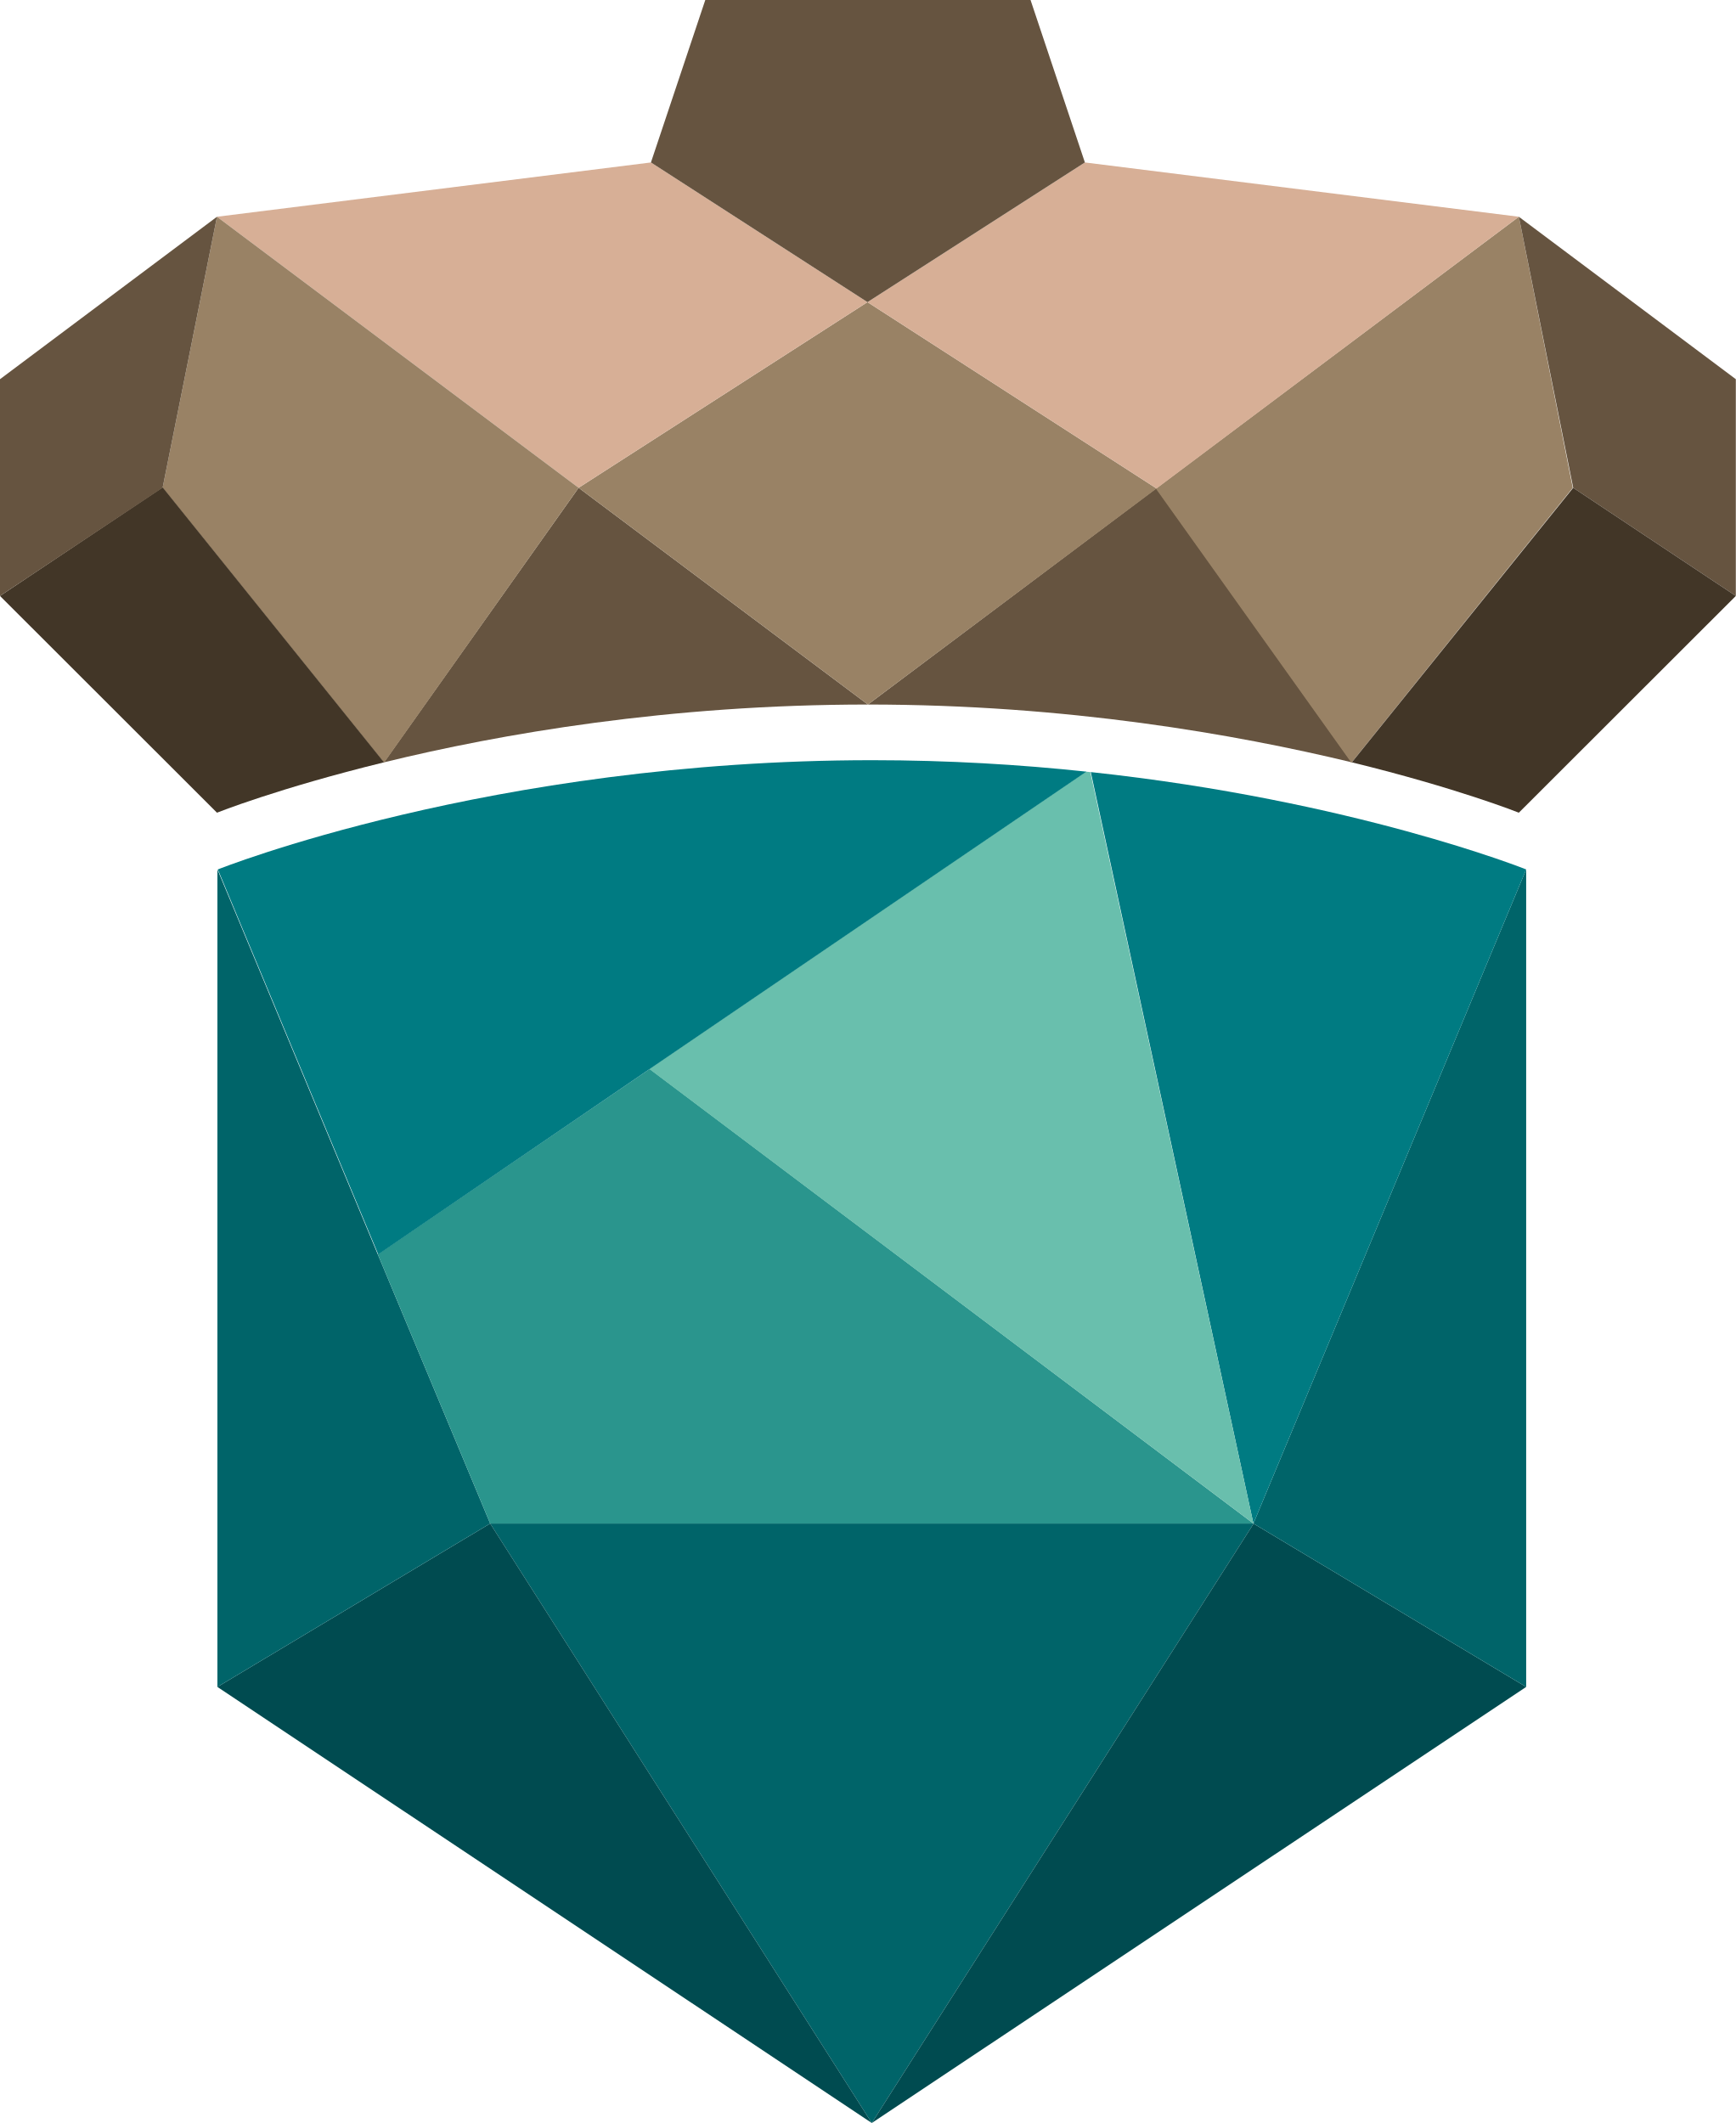
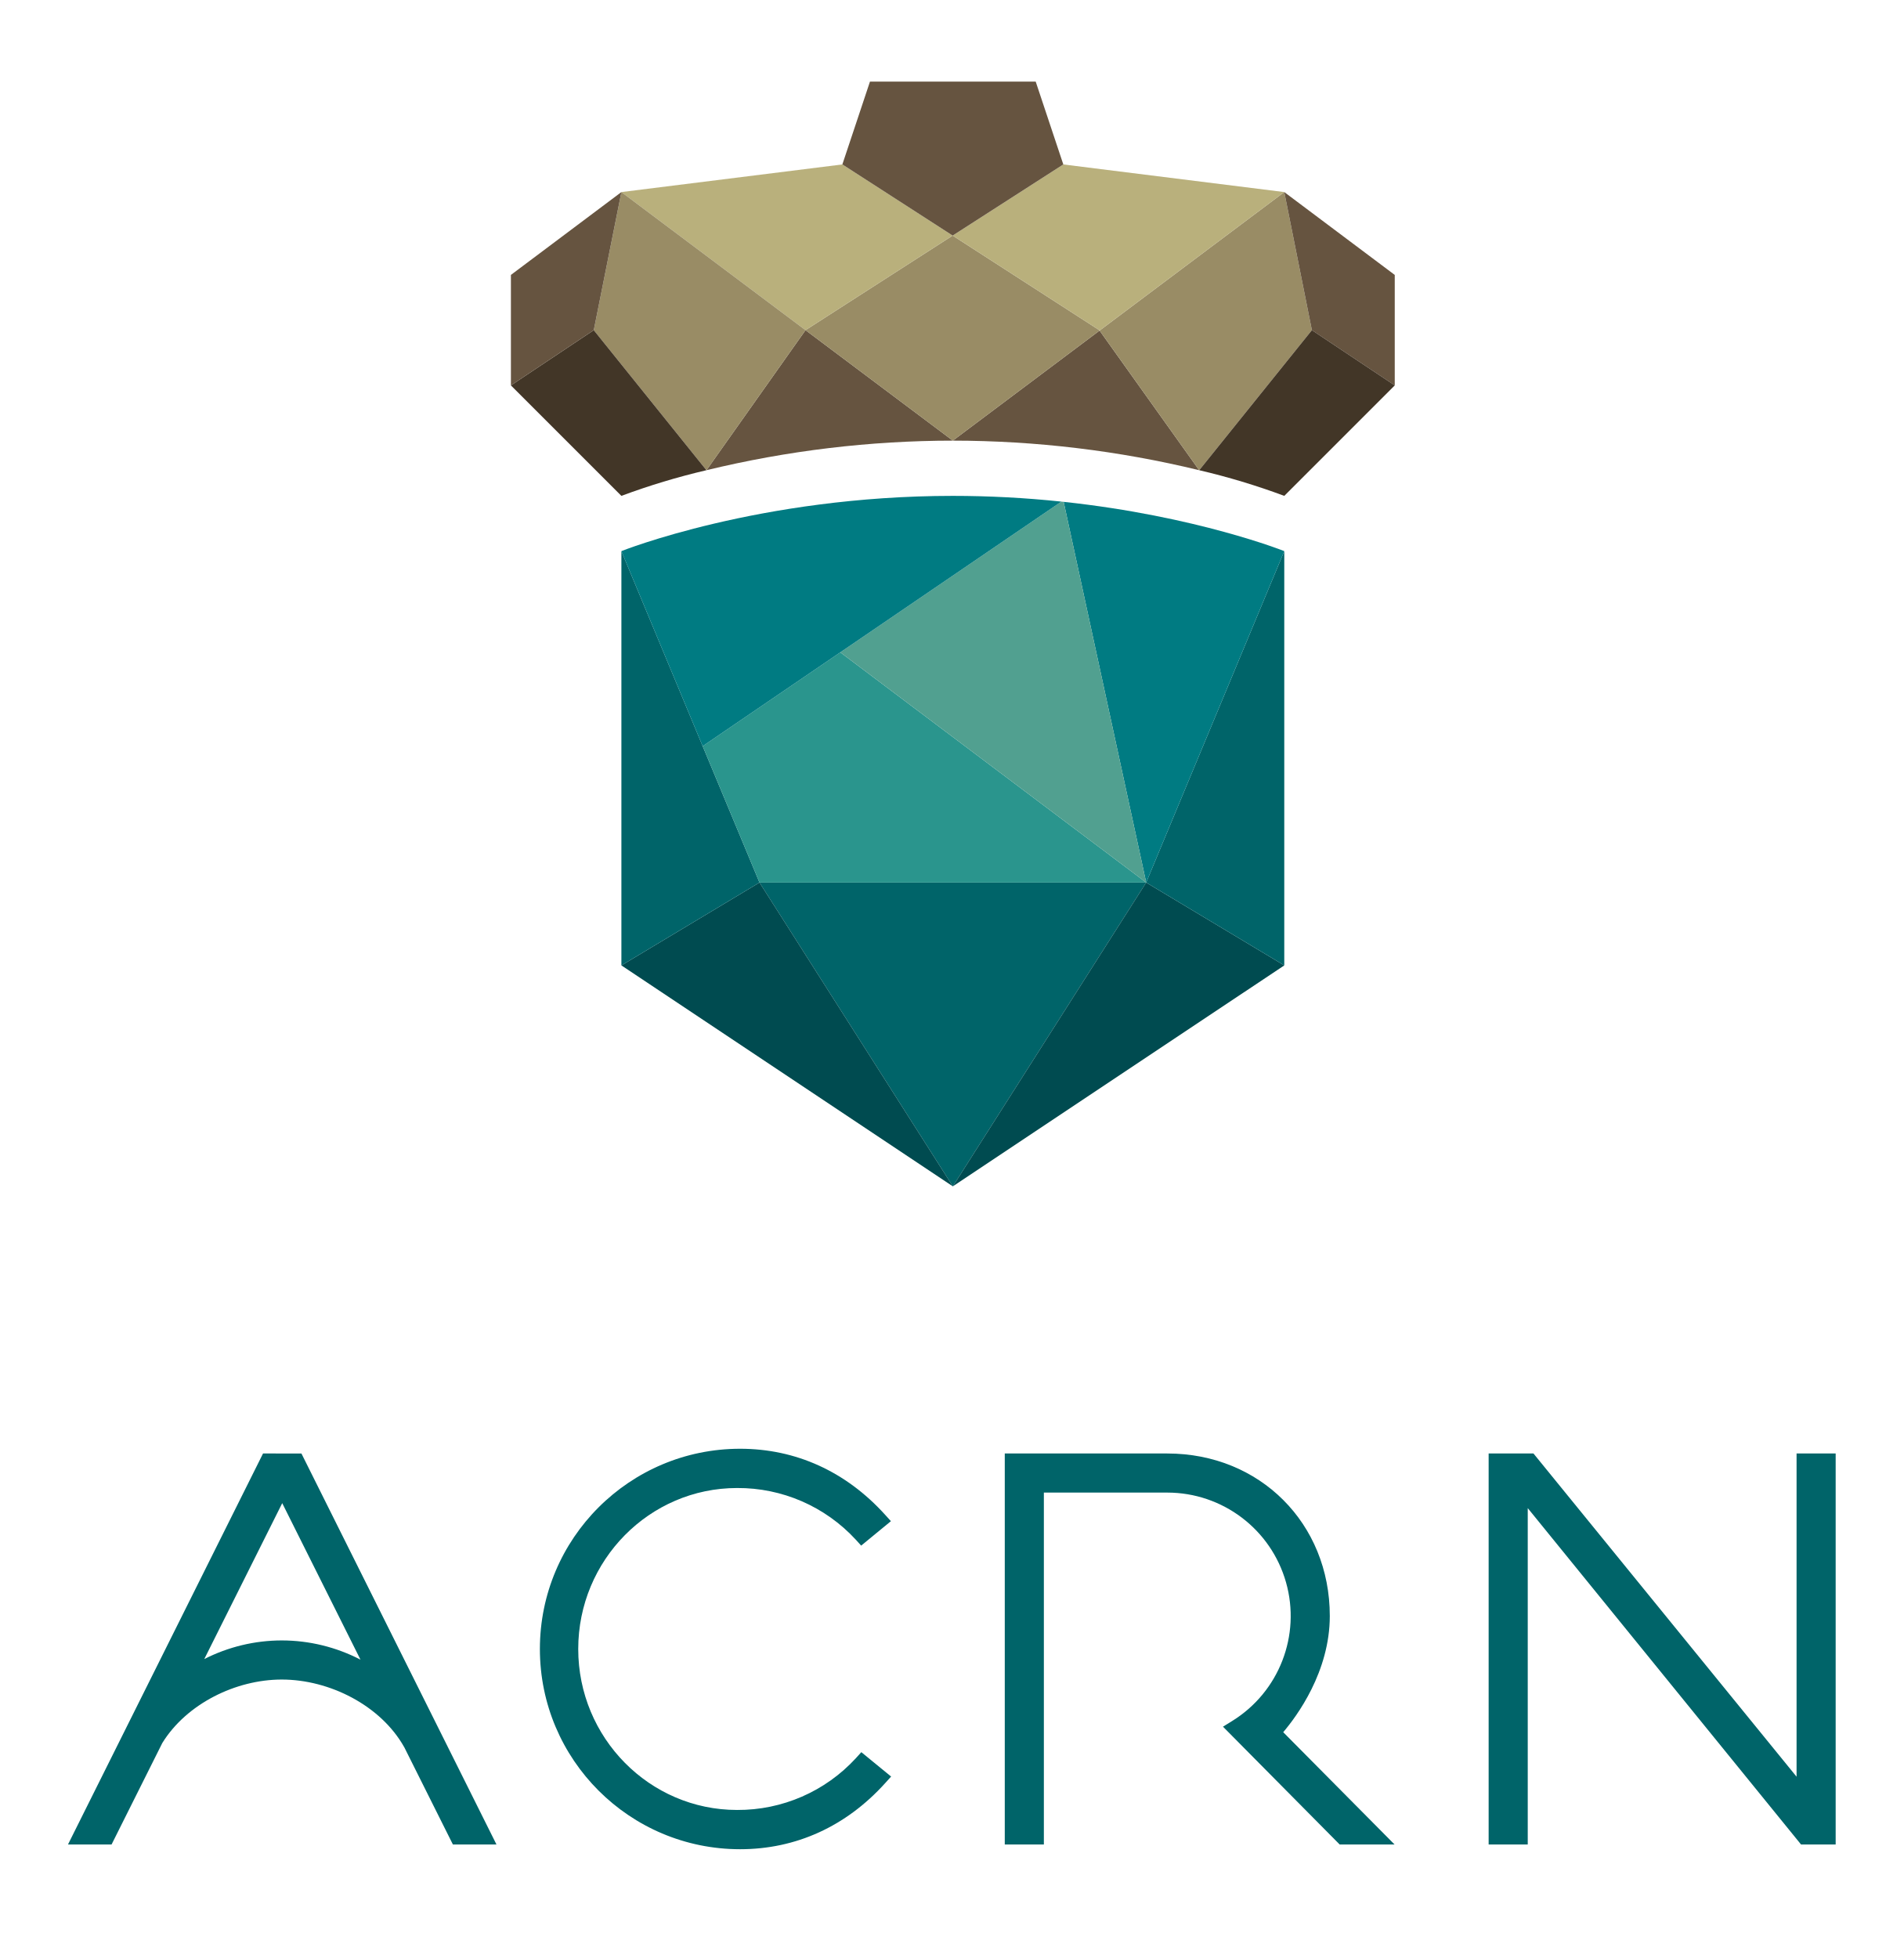
- <svg xmlns="http://www.w3.org/2000/svg" width="224px" height="274px" viewBox="0 0 224 274" version="1.1">
-   <defs />
-   <g id="Styleguide-3---Cards" stroke="none" stroke-width="1" fill="none" fill-rule="evenodd">
-     <g id="ACRN_Logo_Icon_COLOR" fill-rule="nonzero">
-       <g id="Group" transform="translate(28, 98)">
-         <polygon id="Shape" fill="#006469" points="133.745 98.63 35.255 98.63 84.5 176 133.745 98.687" />
-         <polygon id="Shape" fill="#004B50" points="133.745 98.687 84.5 176 168.945 119.72 133.745 98.63" />
-         <polygon id="Shape" fill="#004B50" points="35.255 98.63 0.055 119.72 84.5 176" />
-         <polygon id="Shape" fill="#006469" points="133.745 98.63 168.945 119.72 168.945 14.211" />
-         <path d="M133.745,98.63 L168.945,14.211 C168.945,14.211 146.654,5.285 112.762,1.647 L133.745,98.63 Z" id="Shape" fill="#007B82" />
-         <polygon id="Shape" fill="#006469" points="35.255 98.63 35.255 98.63 20.754 63.896 20.47 64.066 20.754 63.896 0.055 14.211 0.055 119.72" />
-         <polygon id="Shape" fill="#2A958D" points="20.754 63.896 35.255 98.63 35.255 98.63 133.745 98.63 55.84 39.963" />
-         <path d="M133.745,98.63 L112.705,1.647 C112.534,1.647 112.307,1.59 112.136,1.59 L55.783,39.963 L133.745,98.63 Z" id="Shape" fill="#69BFAD" />
-         <path d="M55.84,39.963 L55.271,39.508 L55.84,39.963 L112.193,1.59 C103.664,0.681 94.395,0.112 84.557,0.112 C35.312,0.112 0.112,14.211 0.112,14.211 L20.811,63.896 L55.84,39.963 Z" id="Shape" fill="#007B82" />
-       </g>
-       <g id="Group">
-         <path d="M74.667,62.956 L49.552,98.389 C64.541,94.716 86.319,90.929 112,90.929 L74.667,62.956 Z" id="Shape" fill="#665440" />
-         <path d="M112,90.929 C137.681,90.929 159.459,94.772 174.448,98.389 L149.22,63.012 L112,90.929 Z" id="Shape" fill="#665440" />
-         <polygon id="Shape" fill="#998265" points="149.107 62.956 111.943 38.994 74.667 62.956 112 90.929 149.22 63.069" />
-         <path d="M196,27.974 L149.164,63.069 L174.392,98.446 C174.392,98.446 174.392,98.446 174.392,98.446 L202.958,62.956 L196,27.974 Z" id="Shape" fill="#998265" />
-         <polygon id="Shape" fill="#665440" points="196 27.974 203.014 62.956 224 76.914 224 48.94" />
-         <polygon id="Shape" fill="#D7AF96" points="149.107 62.956 149.22 63.069 196 27.974 140 20.966 111.943 38.994" />
-         <path d="M174.448,98.389 C188.081,101.723 196,104.888 196,104.888 L224,76.914 L203.014,62.956 L174.448,98.389 Z" id="Shape" fill="#423627" />
-         <polygon id="Shape" fill="#D7AF96" points="111.943 38.994 84 20.966 28 27.974 74.667 62.956" />
-         <path d="M74.667,62.956 L28,27.974 L20.986,62.956 L49.552,98.446 C49.552,98.446 49.552,98.446 49.552,98.446 L74.667,62.956 Z" id="Shape" fill="#998265" />
-         <polygon id="Shape" fill="#665440" points="140 20.966 132.986 0 91.014 0 84 20.966 111.943 38.994" />
-         <path d="M0,76.914 L28,104.888 C28,104.888 35.919,101.723 49.552,98.389 L20.986,62.899 L0,76.914 Z" id="Shape" fill="#423627" />
-         <polygon id="Shape" fill="#665440" points="28 27.974 0 48.94 0 76.914 20.986 62.956" />
-       </g>
-     </g>
-   </g>
+ <svg xmlns="http://www.w3.org/2000/svg" id="Layer_1" data-name="Layer 1" viewBox="0 0 630 648">
+   <defs>
+     <style>.cls-1{fill:#006469;}.cls-2{fill:#004b50;}.cls-3{fill:#007b82;}.cls-4{fill:#2a958d;}.cls-5{fill:#51a090;}.cls-6{fill:#665440;}.cls-7{fill:#998c65;}.cls-8{fill:#b9b07c;}.cls-9{fill:#423627;}</style>
+   </defs>
+   <polygon class="cls-1" points="379.33 292.086 251.35 292.078 315.333 392.624 379.263 292.161 379.33 292.086" />
+   <polygon class="cls-2" points="379.263 292.161 315.333 392.624 425.021 319.5 379.33 292.086 379.263 292.161" />
+   <polygon class="cls-2" points="251.349 292.078 205.646 319.5 315.333 392.624 251.35 292.078 251.349 292.078" />
+   <polygon class="cls-1" points="379.33 292.086 425.021 319.5 425.021 182.391 379.325 292.062 379.33 292.086" />
+   <path class="cls-3" d="M379.325,292.062l45.695-109.672S396.075,170.813,352.007,166.085Z" />
+   <polygon class="cls-1" points="251.35 292.078 251.349 292.078 232.541 246.938 232.19 247.178 232.541 246.938 205.646 182.391 205.646 319.5 251.349 292.078 251.35 292.078" />
+   <polygon class="cls-4" points="232.541 246.938 251.349 292.078 251.35 292.078 379.33 292.086 278.088 215.888 232.541 246.938" />
+   <path class="cls-5" d="M379.33,292.086l-.013-.008.008-.016L352.007,166.085c-.248-.027-.499-.052-.749-.079l-73.17,49.882Z" />
+   <path class="cls-3" d="M278.088,215.888l-.755-.569.755.569,73.17-49.882a344.107,344.107,0,0,0-35.925-1.896c-63.984,0-109.688,18.281-109.688,18.281l26.895,64.548Z" />
+   <path class="cls-6" d="M266.583,109.266l-32.775,46.348a346.978,346.978,0,0,1,81.525-9.786l-48.749-36.562Z" />
+   <path class="cls-6" d="M315.333,145.828a346.959,346.959,0,0,1,81.523,9.786l-32.958-46.209Z" />
+   <polygon class="cls-7" points="363.8 109.266 315.273 77.966 266.584 109.266 315.333 145.828 363.898 109.404 363.8 109.266" />
+   <path class="cls-7" d="M425.021,63.564l-61.122,45.841,32.958,46.209.018.003,37.287-46.351Z" />
+   <polygon class="cls-6" points="425.021 63.564 434.161 109.266 461.583 127.547 461.583 90.984 425.021 63.564" />
+   <polygon class="cls-8" points="363.8 109.266 363.898 109.404 425.021 63.564 351.896 54.422 315.273 77.966 363.8 109.266" />
+   <path class="cls-9" d="M396.875,155.617a231.965,231.965,0,0,1,28.146,8.491l36.562-36.561-27.422-18.281Z" />
+   <polygon class="cls-8" points="315.273 77.966 278.771 54.422 205.646 63.564 266.584 109.266 315.273 77.966" />
+   <path class="cls-7" d="M266.584,109.266l-60.938-45.702-9.141,45.703,37.285,46.351.018-.003,32.775-46.348Z" />
+   <polygon class="cls-6" points="351.896 54.422 342.755 27 287.911 27 278.771 54.422 315.273 77.966 351.896 54.422" />
+   <path class="cls-9" d="M169.083,127.547l36.562,36.561a231.943,231.943,0,0,1,28.145-8.491l-37.285-46.351Z" />
+   <polygon class="cls-6" points="205.646 63.564 169.083 90.984 169.083 127.547 196.505 109.266 205.646 63.564" />
+   <path class="cls-1" d="M87.05,481.032,22.5,610.435H36.921l16.798-33.596c8.017-12.975,24.297-20.995,39.527-20.995,15.808,0,32.77,8.57,40.518,22.369l.007-.003,16.114,32.226h14.42l-64.55-129.403Zm6.195,61.869a56.603,56.603,0,0,0-25.641,6.167l25.799-51.599,25.894,51.794A56.63,56.63,0,0,0,93.245,542.901Z" />
+   <path class="cls-1" d="M440.087,534.815c0-30.662-23.122-53.783-53.784-53.783h-53.782v129.403h12.94V493.971h40.842A40.847,40.847,0,0,1,407.763,569.572l-3.025,1.873,38.615,38.99h18.167l-36.85-37.166C429.167,567.987,440.087,553.263,440.087,534.815Z" />
+   <polygon class="cls-1" points="594.561 481.032 594.561 587.998 507.488 481.032 492.655 481.032 492.655 610.435 505.596 610.435 505.596 499.113 596.042 610.435 607.5 610.435 607.5 481.032 594.561 481.032" />
+   <path class="cls-1" d="M283.242,581.878a52.943,52.943,0,0,1-39.325,17.127c-28.979,0-52.556-23.898-52.556-53.273,0-29.374,23.576-53.273,52.556-53.273a52.954,52.954,0,0,1,39.27,17.065l1.811,1.997,9.845-8.09-1.997-2.201c-12.911-14.238-29.477-21.765-47.906-21.765A66.267,66.267,0,0,0,244.94,612c18.468,0,35.058-7.554,47.976-21.846l1.994-2.204-9.86-8.072Z" />
</svg>
